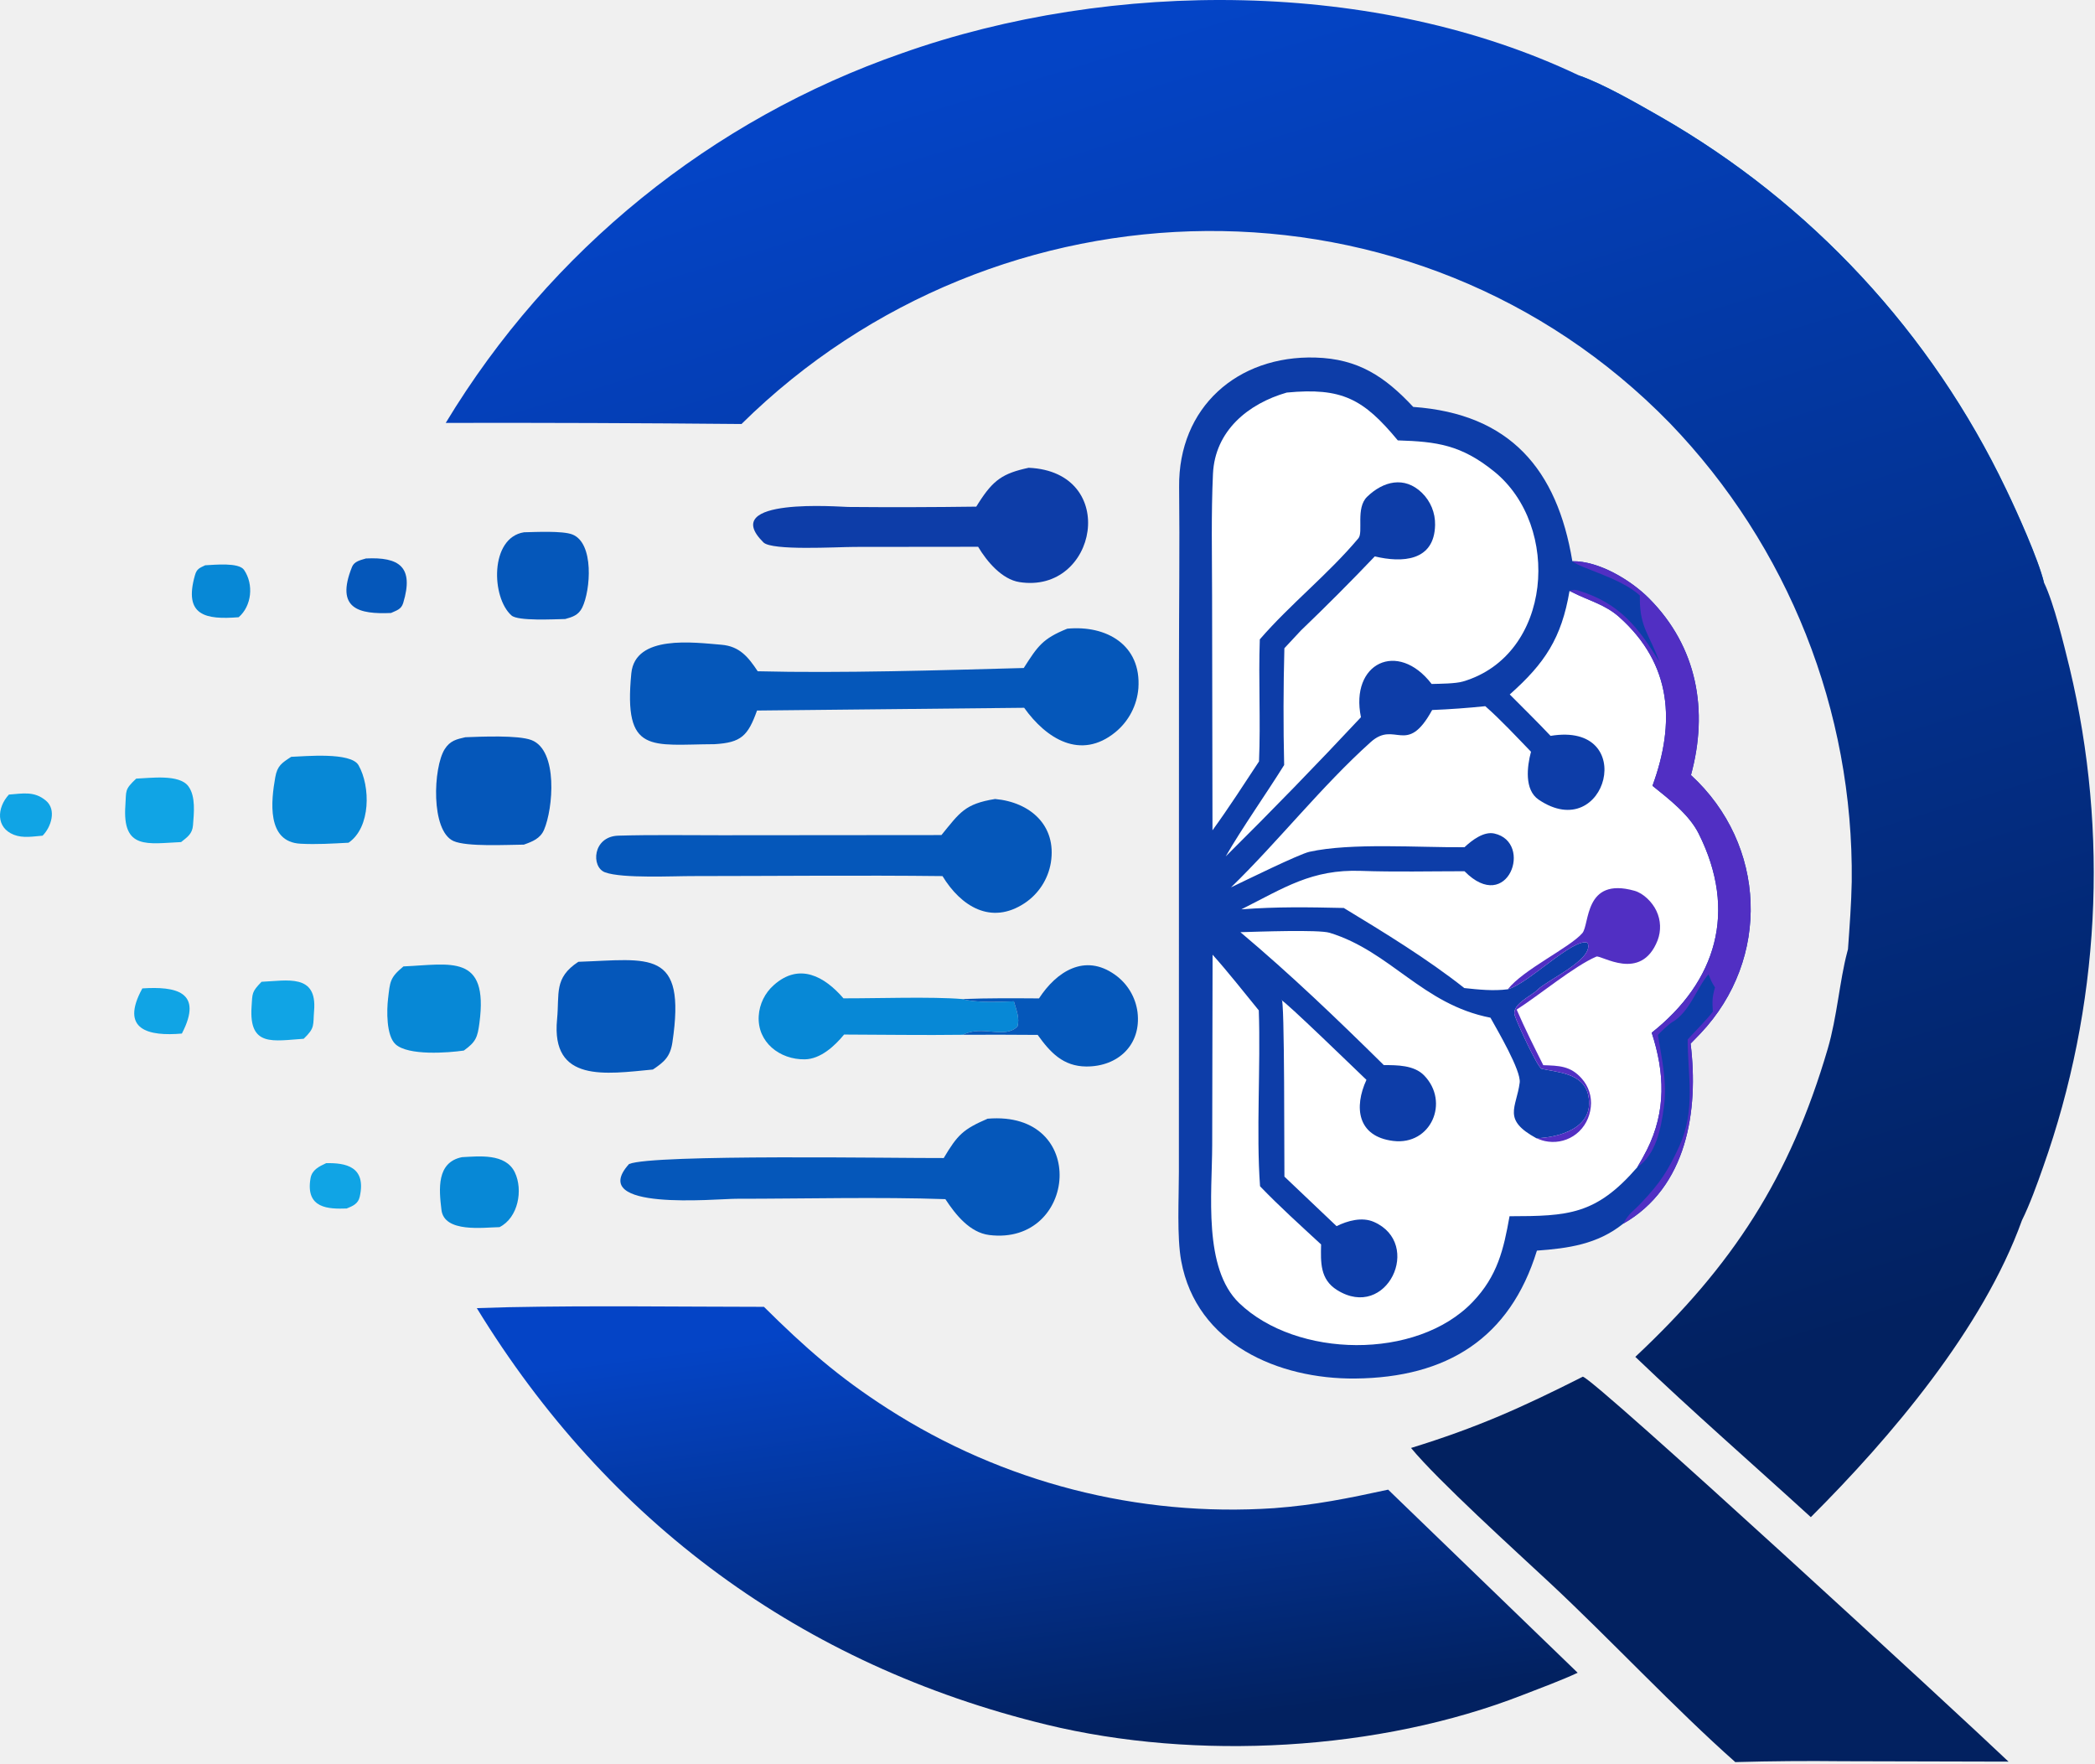
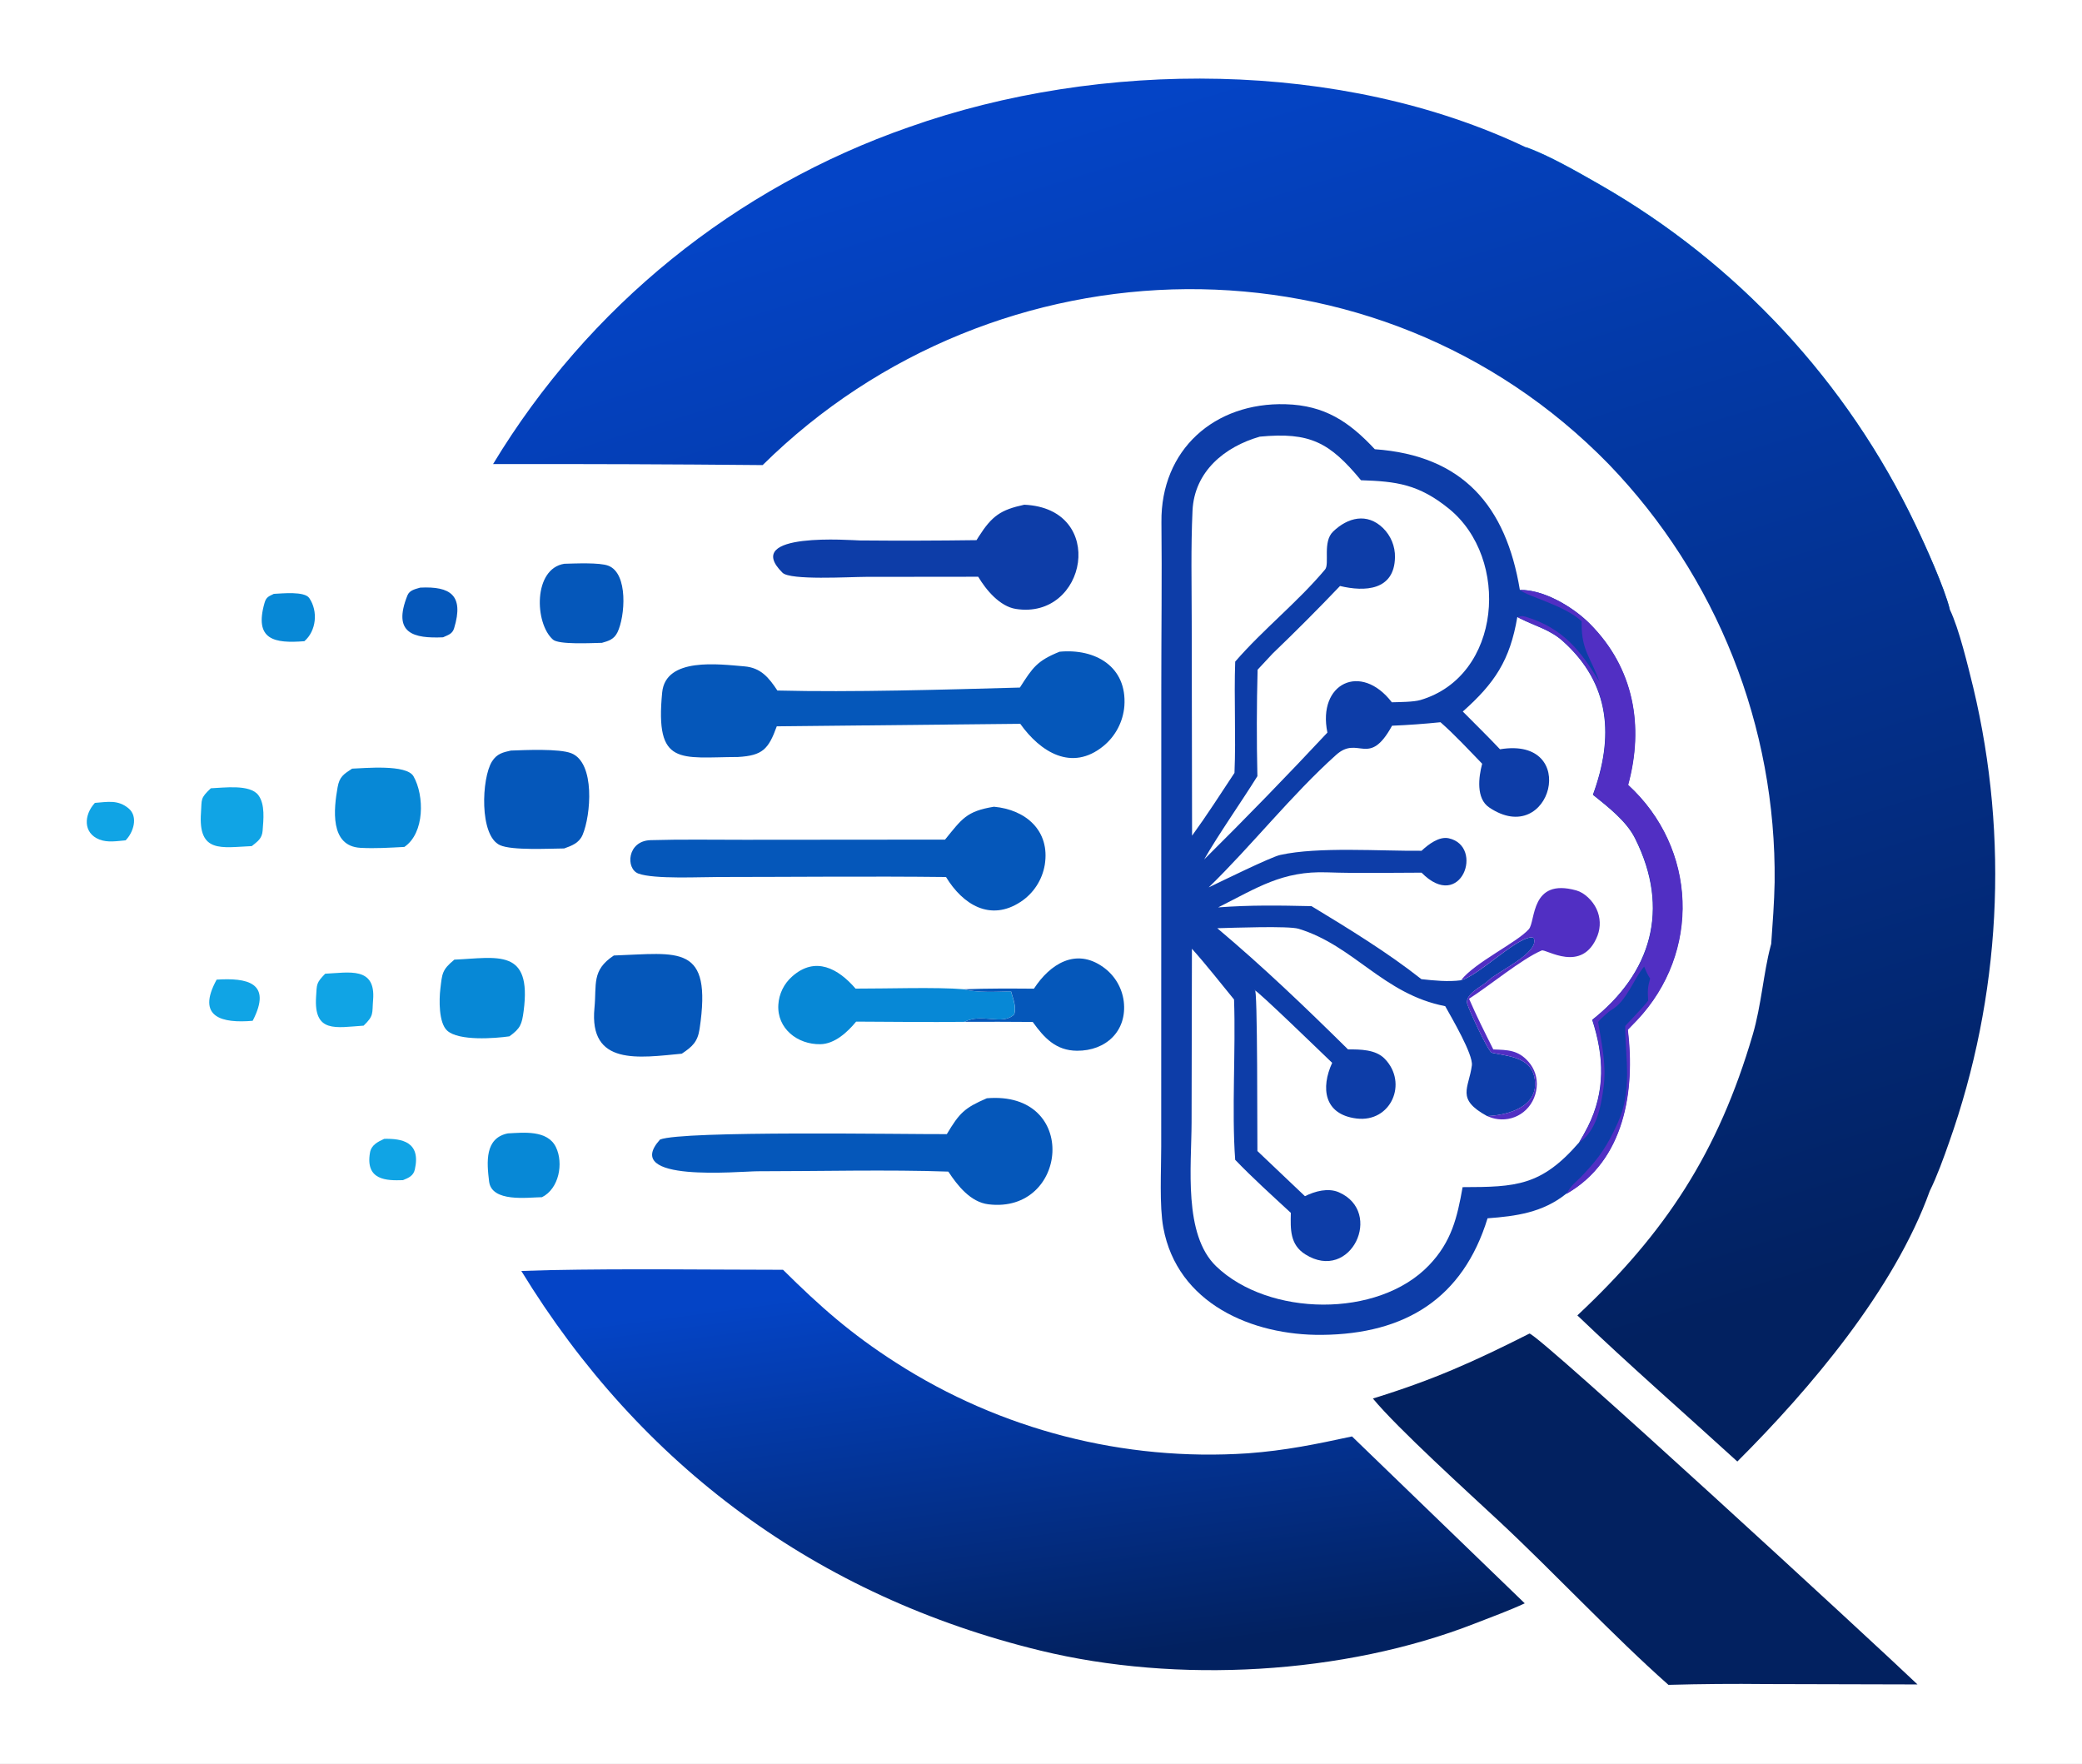
- <svg xmlns="http://www.w3.org/2000/svg" width="581" height="489" viewBox="0 0 581 489" fill="none">
-   <path d="M437.929 20.939C444.78 23.337 454.069 28.721 460.419 32.341C502.172 56.257 535.646 92.331 556.373 135.754C559.355 141.935 565.257 155.015 566.849 161.544C563.555 158.927 549.436 118.924 543.172 114.46C534.336 108.153 539.969 107.96 534.789 101.273C522.8 85.793 506.139 73.434 494.573 57.64C496.888 60.795 482.707 48.241 485.266 50.022C470.46 39.714 454.718 29.123 437.941 22.294L437.929 20.939Z" fill="#0788D6" />
-   <path d="M426.228 346.831C418.727 371.221 401.173 382.053 375.848 382.3C354.57 382.507 331.823 372.751 327.58 349.691C326.349 343.001 326.943 332.217 326.937 325.037L326.943 279.254L326.961 185.21C326.961 168.611 327.182 151.725 327.004 135.042C326.771 112.996 343.151 98.529 364.808 99.159C376.656 99.505 384.034 104.406 391.927 112.848C418.783 114.752 431.843 130.194 436.056 155.643C443.342 155.526 452.233 160.844 457.29 165.917C470.749 179.415 473.823 197.108 468.949 214.955C489.969 234.252 491.139 265.927 471.594 286.598C470.688 287.552 469.775 288.496 468.851 289.427C471.116 307.903 467.914 329.279 450.108 339.397C443.011 345.086 434.886 346.199 426.228 346.831Z" fill="#0D3DA8" />
-   <path d="M435.278 163.854L436.147 164.3C440.605 166.565 445.167 167.644 449.067 171.133C463.726 184.232 464.662 200.477 458.276 217.918C462.801 221.566 468.428 225.874 471.073 231.148C481.936 252.797 475.953 272.216 458.062 286.392C461.668 297.485 462.115 308.121 456.745 318.868C455.906 320.518 455.006 322.137 454.051 323.721C442.577 336.957 434.886 337.261 418.635 337.293C417.001 346.512 415.298 353.879 408.398 361.076C392.845 377.302 359.542 376.63 343.677 361.393C333.623 351.734 336.146 331.018 336.176 317.567L336.28 264.763C340.524 269.472 345.036 275.247 349.096 280.201C349.647 295.631 348.349 314.054 349.445 328.982C354.833 334.585 360.668 339.833 366.375 345.115C366.265 350.097 366.063 354.789 370.802 357.759C384.616 366.42 394.719 344.876 381.009 338.864C377.727 337.423 373.717 338.531 370.667 340.043L356.205 326.305C356.125 324.441 356.321 274.752 355.397 277.407C356.211 277.431 376.313 296.965 378.952 299.472C375.462 307.04 376.399 315.176 386.361 316.408C396.837 317.704 402.115 305.614 394.939 298.233C392.147 295.367 387.445 295.381 383.771 295.382C370.563 282.35 358.195 270.486 344.002 258.519C348.661 258.391 365.702 257.755 368.745 258.687C385.712 263.885 394.468 278.557 413.345 282.234C415.311 285.783 421.887 296.951 421.452 300.251C420.534 307.284 416.529 310.442 426.075 315.662C431.947 315.497 442.454 312.992 440.458 303.72C439.135 297.583 431.941 297.406 427.551 296.406C426.448 296.155 420.638 283.479 420.209 281.955C418.709 278.682 424.673 276.251 426.363 274.52C429.051 271.766 442.276 265.983 440.268 261.467C436.466 259.886 423.779 272.868 418.164 274.349C414.202 274.875 410.039 274.442 406.095 274.015C395.796 265.881 383.912 258.621 372.664 251.803C362.775 251.582 354.105 251.436 344.259 252.182C356.119 246.242 363.748 241.028 377.433 241.517C386.734 241.85 396.782 241.617 406.144 241.613C418.164 253.817 425.359 233.593 414.423 231.156C411.508 230.505 408.245 232.985 406.144 234.954C393.666 235.082 374.684 233.653 363.13 236.228C360.277 236.862 345.373 244.187 341.393 246.09C354.497 233.36 366.479 218.064 380.14 205.795C386.967 199.664 390.065 209.868 397.174 196.906C402.091 196.704 407.008 196.35 411.906 195.843C416.26 199.668 420.527 204.283 424.587 208.475C423.497 212.547 422.689 219.04 426.706 221.76C445.54 234.512 454.596 200.006 430.012 204.075C426.387 200.226 422.432 196.358 418.697 192.591C428.396 183.97 433.049 177.005 435.278 163.854Z" fill="white" />
-   <path d="M418.164 274.348C422.413 268.887 435.247 262.863 438.805 258.806C440.917 256.396 439.233 243.098 453.267 247.028C455.766 247.727 458.239 250.183 459.378 252.63C460.597 255.195 460.707 258.148 459.691 260.799C455.086 272.495 444.003 264.743 442.711 265.291C436.656 267.868 426.84 276.014 420.613 279.984C422.946 285.371 425.365 290.173 427.992 295.4C432.321 295.559 435.547 295.554 438.664 299.119C440.581 301.268 441.493 304.13 441.174 306.992C440.862 309.933 439.485 312.606 437.158 314.454C434.966 316.185 432.167 316.961 429.394 316.608C428.065 316.439 427.324 316.159 426.075 315.661C431.947 315.496 442.454 312.992 440.458 303.72C439.136 297.582 431.941 297.406 427.551 296.405C426.449 296.155 420.638 283.479 420.209 281.955C418.709 278.682 424.673 276.251 426.363 274.519C429.051 271.766 442.277 265.982 440.268 261.466C436.466 259.885 423.779 272.867 418.164 274.348Z" fill="#512FC3" />
-   <path d="M436.055 155.643C443.341 155.527 452.232 160.844 457.29 165.917C470.748 179.416 473.822 197.108 468.948 214.955C489.968 234.252 491.138 265.927 471.593 286.598C470.687 287.552 469.775 288.496 468.85 289.427C471.116 307.903 467.913 329.279 450.107 339.397C451.963 336.153 452.826 336.116 455.287 333.445C460.339 328.141 462.69 324.513 465.752 317.789C470.283 307.823 468.048 298.235 468.036 288.277C468.036 288.163 473.889 282.233 475.016 280.547C474.844 277.631 474.82 276.642 475.61 273.84C474.661 272.381 474.483 271.801 473.797 270.222C470.577 273.897 468.581 280.725 463.719 283.485C463.303 283.627 459.751 286.819 459.8 287.103C460.902 293.907 462.372 300.106 461.435 307.053C460.633 312.985 459.298 320.142 454.051 323.721C455.006 322.136 455.906 320.518 456.745 318.867C462.115 308.121 461.668 297.485 458.061 286.391C475.953 272.216 481.935 252.797 471.073 231.148C468.428 225.874 462.8 221.566 458.276 217.918C464.662 200.476 463.725 184.231 449.066 171.132C445.166 167.644 440.604 166.565 436.147 164.3L435.277 163.853C436.367 163.54 436.692 163.455 437.818 163.799C449.189 167.272 454.522 174.169 460.21 183.579C457.504 176.047 454.792 174.116 454.773 166.066L454.779 165.145C449.422 160.206 438.18 157.594 436.055 155.643Z" fill="#512FC3" />
-   <path d="M356.854 108.868C372.155 107.416 378.113 110.616 387.647 122.129C398.436 122.471 405.195 123.341 414.362 130.753C433.11 145.905 430.483 181.706 405.728 188.996C403.652 189.608 399.403 189.616 397.033 189.683C387.641 177.459 374.335 183.882 377.427 198.902C365.175 212.007 352.672 224.879 339.924 237.51C344.344 229.78 351.153 220.153 356.131 212.159C355.88 201.365 355.905 190.567 356.193 179.774L360.76 174.871C367.747 168.169 374.586 161.311 381.266 154.303C388.81 156.112 397.799 155.713 397.988 145.581C398.062 142.229 396.733 138.999 394.333 136.661C389.496 131.975 383.642 133.423 379.154 137.752C375.903 140.886 378.144 147.588 376.723 149.28C368.371 159.238 357.919 167.452 349.378 177.309C348.98 188.634 349.635 199.939 349.157 211.165C344.938 217.555 340.75 224.078 336.256 230.266L336.146 165.101C336.133 153.894 335.87 142.566 336.391 131.386C336.948 119.479 346.132 111.949 356.854 108.868Z" fill="white" />
-   <path d="M123.616 117.281C152.552 69.387 197.322 33.118 250.178 14.752C308.333 -5.86 381.768 -5.833 437.929 20.939C444.78 23.336 454.069 28.72 460.419 32.341C502.172 56.257 535.646 92.331 556.373 135.754C559.355 141.935 565.257 155.014 566.849 161.543C569.684 167.448 572.354 178.738 573.971 185.274C584.931 231.165 582.371 279.248 566.592 323.715C564.964 328.364 562.912 334.052 560.739 338.43C549.95 368.456 524.356 398.62 502.19 420.742C486.197 406.136 469.083 391.212 453.518 376.289C480.429 351.074 496.379 326.682 506.887 290.839C509.477 282 510.168 272.043 512.275 264.074L512.495 263.25C512.93 257.169 513.426 250.562 513.536 244.492C514.069 197.139 495.957 151.476 463.107 117.364C392.661 45.08 276.702 47.438 205.637 117.588C178.297 117.331 150.957 117.229 123.616 117.281Z" fill="url(#paint0_linear_302_83)" />
-   <path d="M140.849 362.524C164.189 362.052 188.452 362.399 211.86 362.42C223.243 373.694 232.517 381.897 246.248 390.693C278.062 411.12 315.596 420.781 353.315 418.254C364.765 417.403 373.913 415.504 384.971 413.118L437.531 463.899C432.86 466.079 427.257 468.124 422.408 470.016C382.448 485.648 331.67 488.373 290.169 478.276C222.314 461.775 168.559 422.152 132.236 362.777L140.849 362.524Z" fill="url(#paint1_linear_302_83)" />
-   <path d="M438.964 381.789C442.552 382.685 543.888 476.005 557.016 488.545L510.916 488.429C501.021 488.318 491.132 488.398 481.243 488.674C464.534 473.886 446.44 454.489 429.761 438.932C420.374 430.176 398.766 410.602 391.32 401.557C409.677 395.897 422.009 390.357 438.964 381.789Z" fill="#022160" />
-   <path d="M295.983 174.352C306.885 173.321 316.545 178.874 315.705 190.859C315.325 195.627 313.016 200.035 309.314 203.062C299.691 210.899 290.149 204.874 284.026 196.286L209.946 197.049C207.423 204.041 205.597 205.953 198.125 206.38C180.539 206.457 172.884 209.299 175.081 186.743C176.134 175.933 192.364 178.175 200.048 178.801C205.103 179.213 207.501 182.2 210.136 186.159C232.78 186.733 261.281 185.877 283.914 185.254C287.813 179.17 289.123 177.123 295.983 174.352Z" fill="#0557BA" />
-   <path d="M275.966 221.581C285.7 222.462 293.085 228.902 291.43 239.236C290.661 243.837 288.018 247.913 284.129 250.49C274.845 256.611 266.486 251.348 261.38 242.963C238.513 242.699 215.128 242.949 192.217 242.96C187.029 242.935 172.595 243.686 167.797 241.921C163.867 240.473 164.314 231.961 171.489 231.75C180.858 231.475 190.528 231.641 200.057 231.636L261.082 231.585C266.231 225.279 267.56 222.944 275.966 221.581Z" fill="#0557BA" />
-   <path d="M273.89 310.244C302.131 307.866 298.703 345.507 274.364 342.503C268.955 341.835 265.01 336.872 262.179 332.555C244.05 331.91 222.464 332.456 204.151 332.449C198.592 332.456 162.523 336.023 174.455 322.808C181.176 320.032 249.284 321.224 261.719 321.155C265.567 314.696 267.096 313.18 273.89 310.244Z" fill="#0557BA" />
-   <path d="M285.275 129.726C310.62 130.849 304.339 164.856 282.688 161.425C277.855 160.659 273.67 155.705 271.26 151.636L237.065 151.673C231.905 151.687 214.092 152.764 211.724 150.423C198.917 137.762 233.183 140.585 235.2 140.592C247.048 140.696 258.898 140.666 270.745 140.503L271.408 139.446C275.469 133.093 278.103 131.273 285.275 129.726Z" fill="#0D3DA8" />
-   <path d="M160.391 266.733C180.128 266.058 190.368 262.983 186.478 289.054C185.885 293.023 184.255 294.479 181.06 296.607C167.975 297.853 152.778 300.354 154.491 282.68C155.188 275.487 153.551 271.238 160.391 266.733Z" fill="#0557BA" />
-   <path d="M234.088 286.906C231.464 290.107 227.557 293.703 223.215 293.78C216.244 293.904 209.987 289.017 210.415 281.767C210.613 278.459 212.124 275.366 214.612 273.177C221.698 266.872 228.686 270.793 233.914 276.863C243.147 276.894 258.321 276.356 266.896 277.062C270.717 278.165 277.02 277.815 281.182 277.696C281.852 280.086 282.849 282.392 282.161 284.689C278.509 288.264 272.524 284.165 267.02 286.971C256.202 287.12 244.941 286.931 234.088 286.906Z" fill="#0788D6" />
-   <path d="M129.055 204.455C133.398 204.293 143.722 203.822 147.413 205.254C154.815 208.127 153.399 224.245 150.878 230.123C149.831 232.563 147.619 233.411 145.273 234.237C140.73 234.269 129.446 234.896 125.765 233.24C119.402 230.377 120.143 212.839 123.319 207.775C124.816 205.387 126.68 204.992 129.055 204.455Z" fill="#0557BA" />
-   <path d="M288.141 276.883C293.005 269.405 300.843 264.357 309.179 270.294C312.64 272.729 314.92 276.504 315.465 280.7C316.561 289.744 310.052 295.829 301.241 295.766C294.84 295.721 291.261 291.872 287.778 287.005C280.859 286.947 273.939 286.936 267.02 286.971C272.524 284.165 278.509 288.264 282.162 284.689C282.849 282.392 281.853 280.086 281.182 277.696C277.02 277.815 270.717 278.165 266.896 277.062C274.079 276.779 280.961 276.838 288.141 276.883Z" fill="#0557BA" />
-   <path d="M80.754 209.888C84.492 209.762 97.311 208.487 99.433 212.216C102.759 218.066 102.875 229.475 96.653 233.707C92.134 233.943 87.857 234.227 83.299 233.981C73.879 233.469 75.178 222.079 76.337 215.563C76.91 212.336 78.159 211.59 80.754 209.888Z" fill="#0788D6" />
-   <path d="M111.891 268.01C124.956 267.443 135.511 264.389 132.964 283.66C132.434 287.668 131.994 288.943 128.631 291.346C124.268 291.974 113.231 292.828 109.698 289.606C107.089 287.226 107.239 280.15 107.62 276.96C108.181 272.262 108.076 271.144 111.891 268.01Z" fill="#0788D6" />
-   <path d="M145.318 147.615C148.526 147.541 155.978 147.167 158.699 148.21C164.831 150.561 163.793 163.727 161.475 168.477C160.424 170.628 158.731 171.113 156.757 171.668C153.625 171.73 143.664 172.278 141.861 170.693C136.226 165.741 135.801 149.121 145.318 147.615Z" fill="#0557BA" />
-   <path d="M128.126 320.91C132.767 320.681 140.205 319.763 142.777 325.129C145.112 330 143.722 337.714 138.529 340.316C134.067 340.391 123.203 341.951 122.426 335.531C121.724 329.731 121.052 322.337 128.126 320.91Z" fill="#0788D6" />
-   <path d="M37.77 215.932C41.675 215.79 49.699 214.617 52.238 218.046C54.329 220.868 53.77 225.532 53.528 228.83C53.349 231.269 51.97 232.12 50.225 233.528C40.985 233.934 33.878 235.787 34.77 223.346C35.064 219.243 34.449 219.062 37.77 215.932Z" fill="#10A4E5" />
-   <path d="M72.534 272.277C79.713 271.95 87.957 269.992 87.11 280.258C86.771 284.369 87.442 285.004 84.222 288.078C75.807 288.624 69.02 290.458 69.764 279.235C70.017 275.411 69.757 275.131 72.534 272.277Z" fill="#10A4E5" />
-   <path d="M101.488 154.879C110.676 154.425 114.878 157.17 111.815 167.23C111.271 169.018 109.976 169.273 108.439 169.996C99.6 170.375 92.918 168.912 97.623 157.222C98.248 155.668 99.954 155.341 101.488 154.879Z" fill="#0557BA" />
-   <path d="M56.904 156.766C59.459 156.652 66.218 155.908 67.679 158.049C70.428 162.074 69.806 168.051 66.189 171.171C57.069 171.889 50.838 170.805 54.072 159.502C54.59 157.692 55.382 157.518 56.904 156.766Z" fill="#0788D6" />
-   <path d="M39.476 274.109C48.585 273.522 56.533 274.896 50.439 286.633C41.262 287.427 33.134 285.67 39.476 274.109Z" fill="#10A4E5" />
-   <path d="M90.446 322.577C95.803 322.466 101.648 323.459 99.767 331.878C99.332 333.824 97.901 334.436 96.147 335.148C91.231 335.309 84.649 335.257 86.116 326.776C86.519 324.445 88.447 323.505 90.446 322.577Z" fill="#10A4E5" />
-   <path d="M2.47 220.357C6.325 220.07 9.515 219.323 12.746 222.048C15.736 224.569 14.177 229.382 11.812 231.754C9.182 231.969 6.405 232.496 3.868 231.511C-1.185 229.549 -0.891 224.01 2.47 220.357Z" fill="#10A4E5" />
+ <svg xmlns="http://www.w3.org/2000/svg" width="784" height="664" viewBox="0 0 784 664" fill="none">
+   <rect width="784" height="664" fill="white" />
+   <path d="M574.641 55.385C583.121 58.352 594.617 65.015 602.476 69.496C654.152 99.094 695.582 143.74 721.235 197.48C724.926 205.13 732.231 221.317 734.201 229.398C730.124 226.159 712.649 176.652 704.896 171.127C693.961 163.321 700.933 163.083 694.521 154.807C679.683 135.649 659.063 120.353 644.747 100.805C647.612 104.71 630.061 89.173 633.228 91.378C614.904 78.62 595.42 65.513 574.656 57.061L574.641 55.385Z" fill="#0788D6" />
+   <path d="M560.157 458.729C550.873 488.915 529.146 502.321 497.803 502.625C471.468 502.882 443.315 490.808 438.063 462.268C436.54 453.989 437.275 440.642 437.267 431.757L437.275 375.095L437.298 258.706C437.298 238.162 437.571 217.264 437.351 196.616C437.063 169.332 457.335 151.428 484.139 152.208C498.803 152.636 507.935 158.701 517.703 169.149C550.942 171.505 567.106 190.617 572.32 222.113C581.338 221.968 592.342 228.55 598.601 234.827C615.258 251.534 619.063 273.43 613.03 295.518C639.047 319.4 640.494 358.601 616.304 384.184C615.183 385.365 614.053 386.533 612.909 387.685C615.713 410.552 611.75 437.006 589.712 449.528C580.929 456.57 570.872 457.947 560.157 458.729Z" fill="#0D3DA8" />
+   <path d="M571.357 232.35L572.433 232.903C577.95 235.706 583.596 237.041 588.424 241.358C606.566 257.57 607.726 277.675 599.821 299.261C605.422 303.775 612.386 309.107 615.66 315.634C629.104 342.427 621.7 366.46 599.556 384.004C604.02 397.733 604.573 410.897 597.927 424.197C596.889 426.239 595.775 428.242 594.592 430.204C580.391 446.584 570.872 446.961 550.76 447C548.736 458.409 546.629 467.527 538.089 476.434C518.84 496.516 477.621 495.684 457.986 476.826C445.542 464.872 448.665 439.234 448.703 422.586L448.831 357.236C454.083 363.065 459.668 370.211 464.693 376.342C465.375 395.438 463.768 418.239 465.125 436.714C471.794 443.649 479.016 450.143 486.079 456.68C485.942 462.846 485.692 468.653 491.558 472.329C508.654 483.048 521.159 456.385 504.191 448.944C500.129 447.161 495.165 448.532 491.391 450.403L473.491 433.402C473.393 431.095 473.635 369.598 472.491 372.884C473.499 372.914 498.378 397.09 501.645 400.192C497.325 409.559 498.484 419.628 510.814 421.153C523.781 422.756 530.313 407.793 521.431 398.659C517.976 395.112 512.156 395.129 507.609 395.131C491.262 379.003 475.954 364.319 458.388 349.508C464.155 349.35 485.245 348.563 489.012 349.717C510.011 356.149 520.848 374.308 544.212 378.859C546.645 383.251 554.784 397.072 554.246 401.157C553.109 409.861 548.153 413.769 559.967 420.229C567.235 420.025 580.239 416.925 577.769 405.45C576.132 397.854 567.227 397.636 561.793 396.398C560.429 396.088 553.238 380.4 552.707 378.514C550.85 374.463 558.232 371.454 560.323 369.311C563.65 365.903 580.019 358.746 577.534 353.156C572.828 351.2 557.125 367.267 550.176 369.1C545.273 369.751 540.12 369.215 535.239 368.687C522.492 358.62 507.783 349.635 493.862 341.196C481.623 340.923 470.892 340.743 458.706 341.665C473.385 334.314 482.828 327.861 499.765 328.467C511.277 328.878 523.713 328.591 535.3 328.585C550.176 343.689 559.08 318.66 545.546 315.643C541.938 314.838 537.899 317.908 535.3 320.345C519.855 320.503 496.362 318.734 482.062 321.921C478.531 322.706 460.085 331.771 455.159 334.127C471.377 318.371 486.208 299.441 503.115 284.257C511.565 276.669 515.399 289.297 524.198 273.255C530.283 273.006 536.368 272.567 542.431 271.941C547.819 276.675 553.101 282.385 558.126 287.573C556.777 292.613 555.776 300.649 560.748 304.016C584.059 319.798 595.267 277.093 564.84 282.128C560.354 277.364 555.458 272.577 550.835 267.915C562.839 257.246 568.599 248.626 571.357 232.35Z" fill="white" />
+   <path d="M550.159 369.093C555.418 362.334 571.303 354.879 575.705 349.858C578.32 346.875 576.236 330.418 593.605 335.281C596.697 336.146 599.759 339.186 601.168 342.214C602.677 345.389 602.813 349.044 601.555 352.324C595.856 366.799 582.139 357.205 580.54 357.884C573.046 361.073 560.898 371.155 553.19 376.068C556.078 382.735 559.071 388.678 562.322 395.147C567.68 395.344 571.674 395.337 575.531 399.749C577.903 402.409 579.032 405.952 578.638 409.494C578.252 413.133 576.547 416.441 573.667 418.729C570.954 420.871 567.491 421.831 564.058 421.395C562.413 421.185 561.496 420.839 559.95 420.222C567.218 420.019 580.222 416.918 577.752 405.444C576.115 397.848 567.21 397.63 561.777 396.391C560.413 396.081 553.221 380.394 552.69 378.507C550.834 374.456 558.215 371.448 560.306 369.305C563.633 365.897 580.002 358.74 577.517 353.15C572.811 351.193 557.108 367.26 550.159 369.093Z" fill="#512FC3" />
+   <path d="M572.413 222.163C581.431 222.018 592.434 228.599 598.694 234.877C615.351 251.583 619.155 273.48 613.123 295.567C639.139 319.45 640.587 358.65 616.397 384.233C615.275 385.414 614.146 386.582 613.002 387.734C615.806 410.601 611.842 437.056 589.805 449.577C592.101 445.563 593.17 445.517 596.216 442.211C602.468 435.647 605.378 431.158 609.167 422.835C614.775 410.502 612.009 398.635 611.994 386.311C611.994 386.17 619.239 378.831 620.633 376.744C620.421 373.136 620.391 371.911 621.368 368.444C620.194 366.638 619.974 365.921 619.125 363.966C615.139 368.515 612.668 376.965 606.651 380.381C606.136 380.557 601.741 384.507 601.801 384.858C603.165 393.279 604.984 400.951 603.825 409.548C602.832 416.89 601.18 425.748 594.685 430.177C595.867 428.216 596.981 426.212 598.02 424.17C604.666 410.87 604.113 397.706 599.649 383.977C621.793 366.434 629.197 342.4 615.753 315.608C612.479 309.08 605.515 303.749 599.914 299.234C607.818 277.648 606.659 257.543 588.516 241.332C583.689 237.015 578.043 235.679 572.526 232.876L571.45 232.323C572.799 231.935 573.201 231.83 574.595 232.256C588.668 236.554 595.269 245.09 602.309 256.735C598.959 247.414 595.602 245.024 595.579 235.062L595.587 233.921C588.956 227.809 575.042 224.576 572.413 222.163Z" fill="#512FC3" />
+   <path d="M474.383 164.415C493.321 162.617 500.694 166.578 512.494 180.826C525.847 181.249 534.213 182.327 545.558 191.5C568.762 210.252 565.511 254.559 534.872 263.582C532.303 264.339 527.044 264.349 524.111 264.432C512.486 249.304 496.019 257.252 499.846 275.841C484.681 292.06 469.207 307.99 453.429 323.623C458.9 314.056 467.327 302.142 473.488 292.249C473.178 278.889 473.208 265.526 473.564 252.168L479.218 246.1C487.864 237.806 496.329 229.318 504.597 220.645C513.934 222.884 525.058 222.391 525.293 209.851C525.384 205.702 523.74 201.705 520.769 198.812C514.782 193.012 507.538 194.804 501.983 200.161C497.959 204.04 500.732 212.335 498.974 214.428C488.637 226.752 475.701 236.918 465.13 249.117C464.637 263.133 465.448 277.125 464.857 291.018C459.635 298.926 454.452 306.999 448.889 314.658L448.753 234.008C448.738 220.139 448.412 206.12 449.056 192.283C449.746 177.547 461.113 168.228 474.383 164.415Z" fill="white" />
+   <path d="M185.668 174.742C221.481 115.468 276.891 70.581 342.309 47.852C414.285 22.341 505.173 22.375 574.68 55.508C583.16 58.475 594.657 65.138 602.515 69.619C654.191 99.218 695.622 143.863 721.274 197.604C724.965 205.254 732.27 221.441 734.24 229.521C737.749 236.829 741.053 250.802 743.054 258.891C756.619 315.686 753.451 375.194 733.922 430.227C731.906 435.98 729.368 443.02 726.677 448.437C713.324 485.599 681.647 522.93 654.214 550.308C634.42 532.232 613.238 513.762 593.975 495.293C627.281 464.086 647.022 433.899 660.027 389.539C663.232 378.599 664.089 366.277 666.695 356.415L666.968 355.395C667.506 347.869 668.12 339.692 668.257 332.18C668.916 273.575 646.499 217.062 605.842 174.845C518.654 85.385 375.136 88.303 287.182 175.122C253.345 174.804 219.506 174.677 185.668 174.742Z" fill="url(#paint0_linear_409_1808)" />
+   <path d="M206.969 478.246C235.857 477.663 265.886 478.092 294.857 478.118C308.945 492.071 320.423 502.223 337.418 513.109C376.792 538.389 423.248 550.346 469.931 547.218C484.103 546.165 495.425 543.815 509.111 540.863L574.163 603.71C568.381 606.407 561.446 608.938 555.444 611.28C505.989 630.626 443.142 633.999 391.777 621.503C307.795 601.08 241.265 552.042 196.31 478.559L206.969 478.246Z" fill="url(#paint1_linear_409_1808)" />
+   <path d="M575.948 502.125C580.388 503.234 705.808 618.728 722.056 634.247L664.999 634.103C652.753 633.967 640.514 634.065 628.275 634.406C607.594 616.106 585.201 592.099 564.558 572.845C552.94 562.01 526.197 537.784 516.981 526.59C539.701 519.585 554.963 512.729 575.948 502.125Z" fill="#022160" />
+   <path d="M398.984 245.394C412.478 244.119 424.434 250.991 423.394 265.824C422.923 271.725 420.066 277.18 415.484 280.927C403.574 290.625 391.765 283.169 384.186 272.54L292.501 273.485C289.378 282.138 287.117 284.504 277.87 285.033C256.104 285.128 246.63 288.645 249.349 260.73C250.653 247.351 270.74 250.126 280.25 250.901C286.506 251.411 289.475 255.107 292.735 260.007C320.762 260.717 356.035 259.658 384.048 258.886C388.874 251.357 390.495 248.824 398.984 245.394Z" fill="#0557BA" />
+   <path d="M374.283 303.762C386.33 304.852 395.471 312.823 393.422 325.612C392.471 331.306 389.199 336.35 384.386 339.539C372.895 347.115 362.55 340.602 356.231 330.225C327.929 329.897 298.986 330.206 270.63 330.221C264.209 330.19 246.346 331.12 240.408 328.934C235.543 327.143 236.096 316.608 244.977 316.346C256.573 316.006 268.54 316.212 280.333 316.206L355.862 316.143C362.234 308.338 363.879 305.449 374.283 303.762Z" fill="#0557BA" />
+   <path d="M371.6 413.536C406.552 410.593 402.311 457.178 372.187 453.46C365.492 452.634 360.61 446.492 357.106 441.149C334.669 440.35 307.952 441.026 285.286 441.018C278.407 441.026 233.766 445.44 248.533 429.086C256.852 425.65 341.146 427.125 356.536 427.039C361.299 419.046 363.192 417.17 371.6 413.536Z" fill="#0557BA" />
+   <path d="M385.701 190.047C417.069 191.437 409.295 233.525 382.499 229.278C376.518 228.33 371.338 222.199 368.355 217.163L326.034 217.209C319.647 217.226 297.601 218.56 294.67 215.663C278.82 199.993 321.228 203.486 323.725 203.495C338.389 203.624 353.055 203.587 367.718 203.385L368.538 202.077C373.564 194.214 376.825 191.962 385.701 190.047Z" fill="#0D3DA8" />
+   <path d="M231.153 359.778C255.581 358.943 268.256 355.137 263.441 387.403C262.707 392.315 260.69 394.117 256.735 396.75C240.541 398.292 221.732 401.388 223.852 379.514C224.714 370.612 222.688 365.354 231.153 359.778Z" fill="#0557BA" />
+   <path d="M322.389 384.673C319.143 388.634 314.307 393.085 308.933 393.18C300.306 393.334 292.561 387.285 293.091 378.313C293.336 374.219 295.205 370.391 298.285 367.682C307.055 359.879 315.704 364.732 322.174 372.244C333.602 372.282 352.382 371.616 362.995 372.49C367.724 373.855 375.525 373.422 380.676 373.275C381.505 376.233 382.739 379.086 381.888 381.929C377.368 386.354 369.96 381.281 363.148 384.754C349.76 384.939 335.822 384.704 322.389 384.673Z" fill="#0788D6" />
+   <path d="M192.363 282.613C197.738 282.412 210.515 281.83 215.083 283.603C224.245 287.158 222.492 307.105 219.372 314.38C218.076 317.4 215.338 318.449 212.435 319.472C206.812 319.511 192.846 320.287 188.291 318.238C180.415 314.695 181.332 292.989 185.263 286.722C187.116 283.767 189.423 283.278 192.363 282.613Z" fill="#0557BA" />
+   <path d="M389.337 372.27C395.358 363.016 405.058 356.769 415.375 364.116C419.659 367.13 422.481 371.802 423.155 376.995C424.512 388.188 416.456 395.718 405.551 395.641C397.629 395.585 393.199 390.821 388.888 384.798C380.325 384.726 371.76 384.712 363.197 384.756C370.009 381.284 377.417 386.356 381.937 381.932C382.788 379.088 381.555 376.235 380.725 373.277C375.574 373.424 367.773 373.857 363.044 372.492C371.934 372.142 380.451 372.215 389.337 372.27Z" fill="#0557BA" />
+   <path d="M132.591 289.419C137.217 289.264 153.084 287.686 155.709 292.301C159.826 299.541 159.97 313.661 152.269 318.898C146.676 319.191 141.382 319.543 135.742 319.237C124.082 318.604 125.691 304.507 127.125 296.443C127.834 292.449 129.38 291.527 132.591 289.419Z" fill="#0788D6" />
+   <path d="M171.1 361.335C187.271 360.633 200.334 356.853 197.182 380.703C196.526 385.664 195.981 387.241 191.818 390.216C186.419 390.992 172.758 392.05 168.386 388.062C165.157 385.117 165.342 376.359 165.814 372.412C166.509 366.597 166.379 365.214 171.1 361.335Z" fill="#0788D6" />
+   <path d="M212.514 212.276C216.484 212.186 225.707 211.722 229.075 213.013C236.664 215.922 235.379 232.217 232.51 238.096C231.211 240.758 229.114 241.358 226.672 242.045C222.795 242.121 210.467 242.8 208.235 240.839C201.26 234.71 200.734 214.141 212.514 212.276Z" fill="#0557BA" />
+   <path d="M191.226 426.76C196.971 426.477 206.176 425.34 209.36 431.982C212.249 438.011 210.529 447.557 204.102 450.778C198.58 450.87 185.134 452.8 184.173 444.856C183.303 437.677 182.471 428.527 191.226 426.76Z" fill="#0788D6" />
+   <path d="M79.394 296.81C84.228 296.635 94.158 295.183 97.302 299.426C99.889 302.918 99.197 308.69 98.897 312.772C98.675 315.791 96.969 316.844 94.81 318.587C83.373 319.089 74.578 321.383 75.681 305.985C76.045 300.907 75.284 300.683 79.394 296.81Z" fill="#10A4E5" />
+   <path d="M122.454 366.639C131.339 366.234 141.543 363.811 140.495 376.517C140.075 381.604 140.905 382.39 136.92 386.195C126.506 386.871 118.106 389.14 119.026 375.25C119.339 370.519 119.017 370.172 122.454 366.639Z" fill="#10A4E5" />
+   <path d="M158.223 221.259C169.595 220.698 174.796 224.094 171.005 236.545C170.331 238.757 168.729 239.073 166.826 239.968C155.887 240.437 147.617 238.626 153.44 224.159C154.214 222.235 156.324 221.831 158.223 221.259Z" fill="#0557BA" />
+   <path d="M103.123 223.606C106.286 223.465 114.651 222.545 116.459 225.194C119.862 230.176 119.091 237.573 114.616 241.434C103.328 242.322 95.615 240.981 99.618 226.992C100.259 224.753 101.24 224.537 103.123 223.606Z" fill="#0788D6" />
+   <path d="M81.579 368.865C92.852 368.139 102.69 369.839 95.148 384.365C83.79 385.348 73.729 383.173 81.579 368.865Z" fill="#10A4E5" />
+   <path d="M144.682 428.81C151.312 428.673 158.546 429.902 156.218 440.321C155.68 442.73 153.909 443.487 151.738 444.368C145.653 444.567 137.507 444.503 139.322 434.007C139.821 431.122 142.208 429.959 144.682 428.81Z" fill="#10A4E5" />
+   <path d="M35.73 302.315C40.501 301.959 44.449 301.035 48.449 304.407C52.149 307.528 50.219 313.483 47.292 316.42C44.037 316.686 40.601 317.338 37.46 316.118C31.206 313.69 31.57 306.835 35.73 302.315Z" fill="#10A4E5" />
  <defs>
-     <linearGradient id="paint0_linear_302_83" x1="352.135" y1="420.742" x2="233.482" y2="32.285" gradientUnits="userSpaceOnUse">
+     <linearGradient id="paint0_linear_409_1808" x1="468.497" y1="550.308" x2="321.656" y2="69.547" gradientUnits="userSpaceOnUse">
      <stop stop-color="#022160" />
      <stop offset="1" stop-color="#0444C6" />
    </linearGradient>
-     <linearGradient id="paint1_linear_302_83" x1="284.884" y1="484.234" x2="268.849" y2="363.256" gradientUnits="userSpaceOnUse">
+     <linearGradient id="paint1_linear_409_1808" x1="385.236" y1="628.876" x2="365.392" y2="479.152" gradientUnits="userSpaceOnUse">
      <stop stop-color="#022160" />
      <stop offset="1" stop-color="#0444C6" />
    </linearGradient>
  </defs>
</svg>
